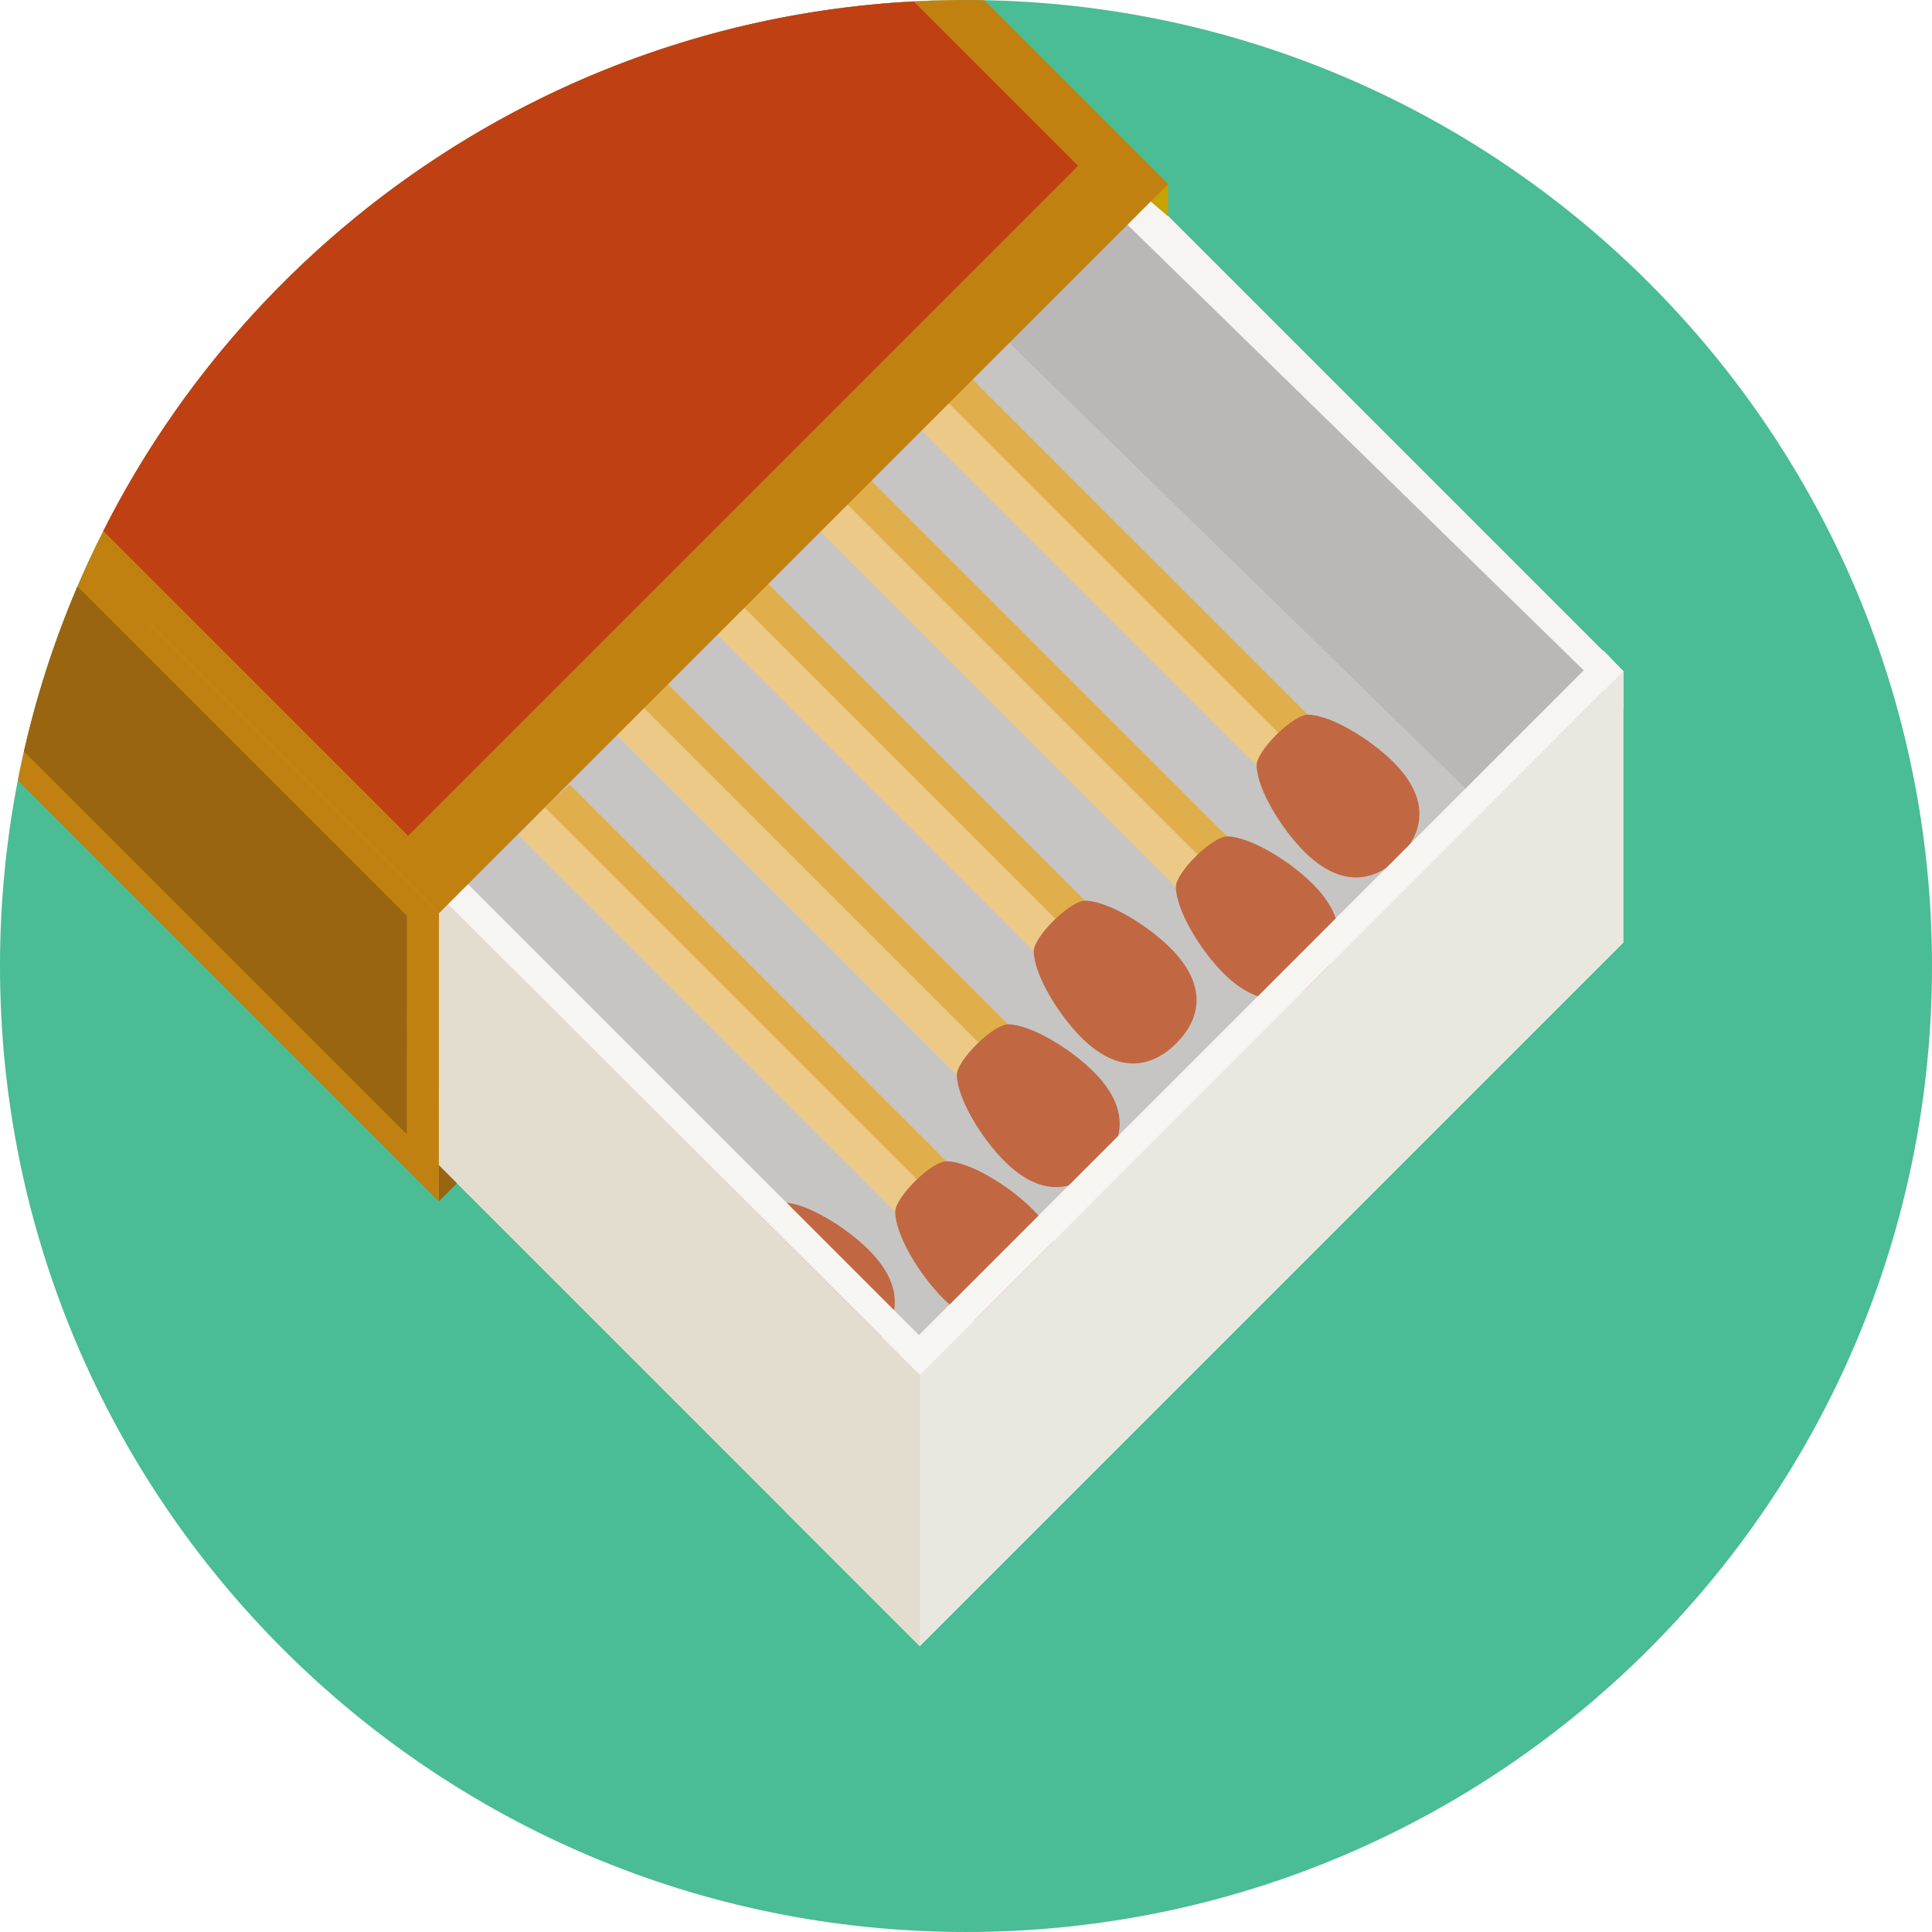
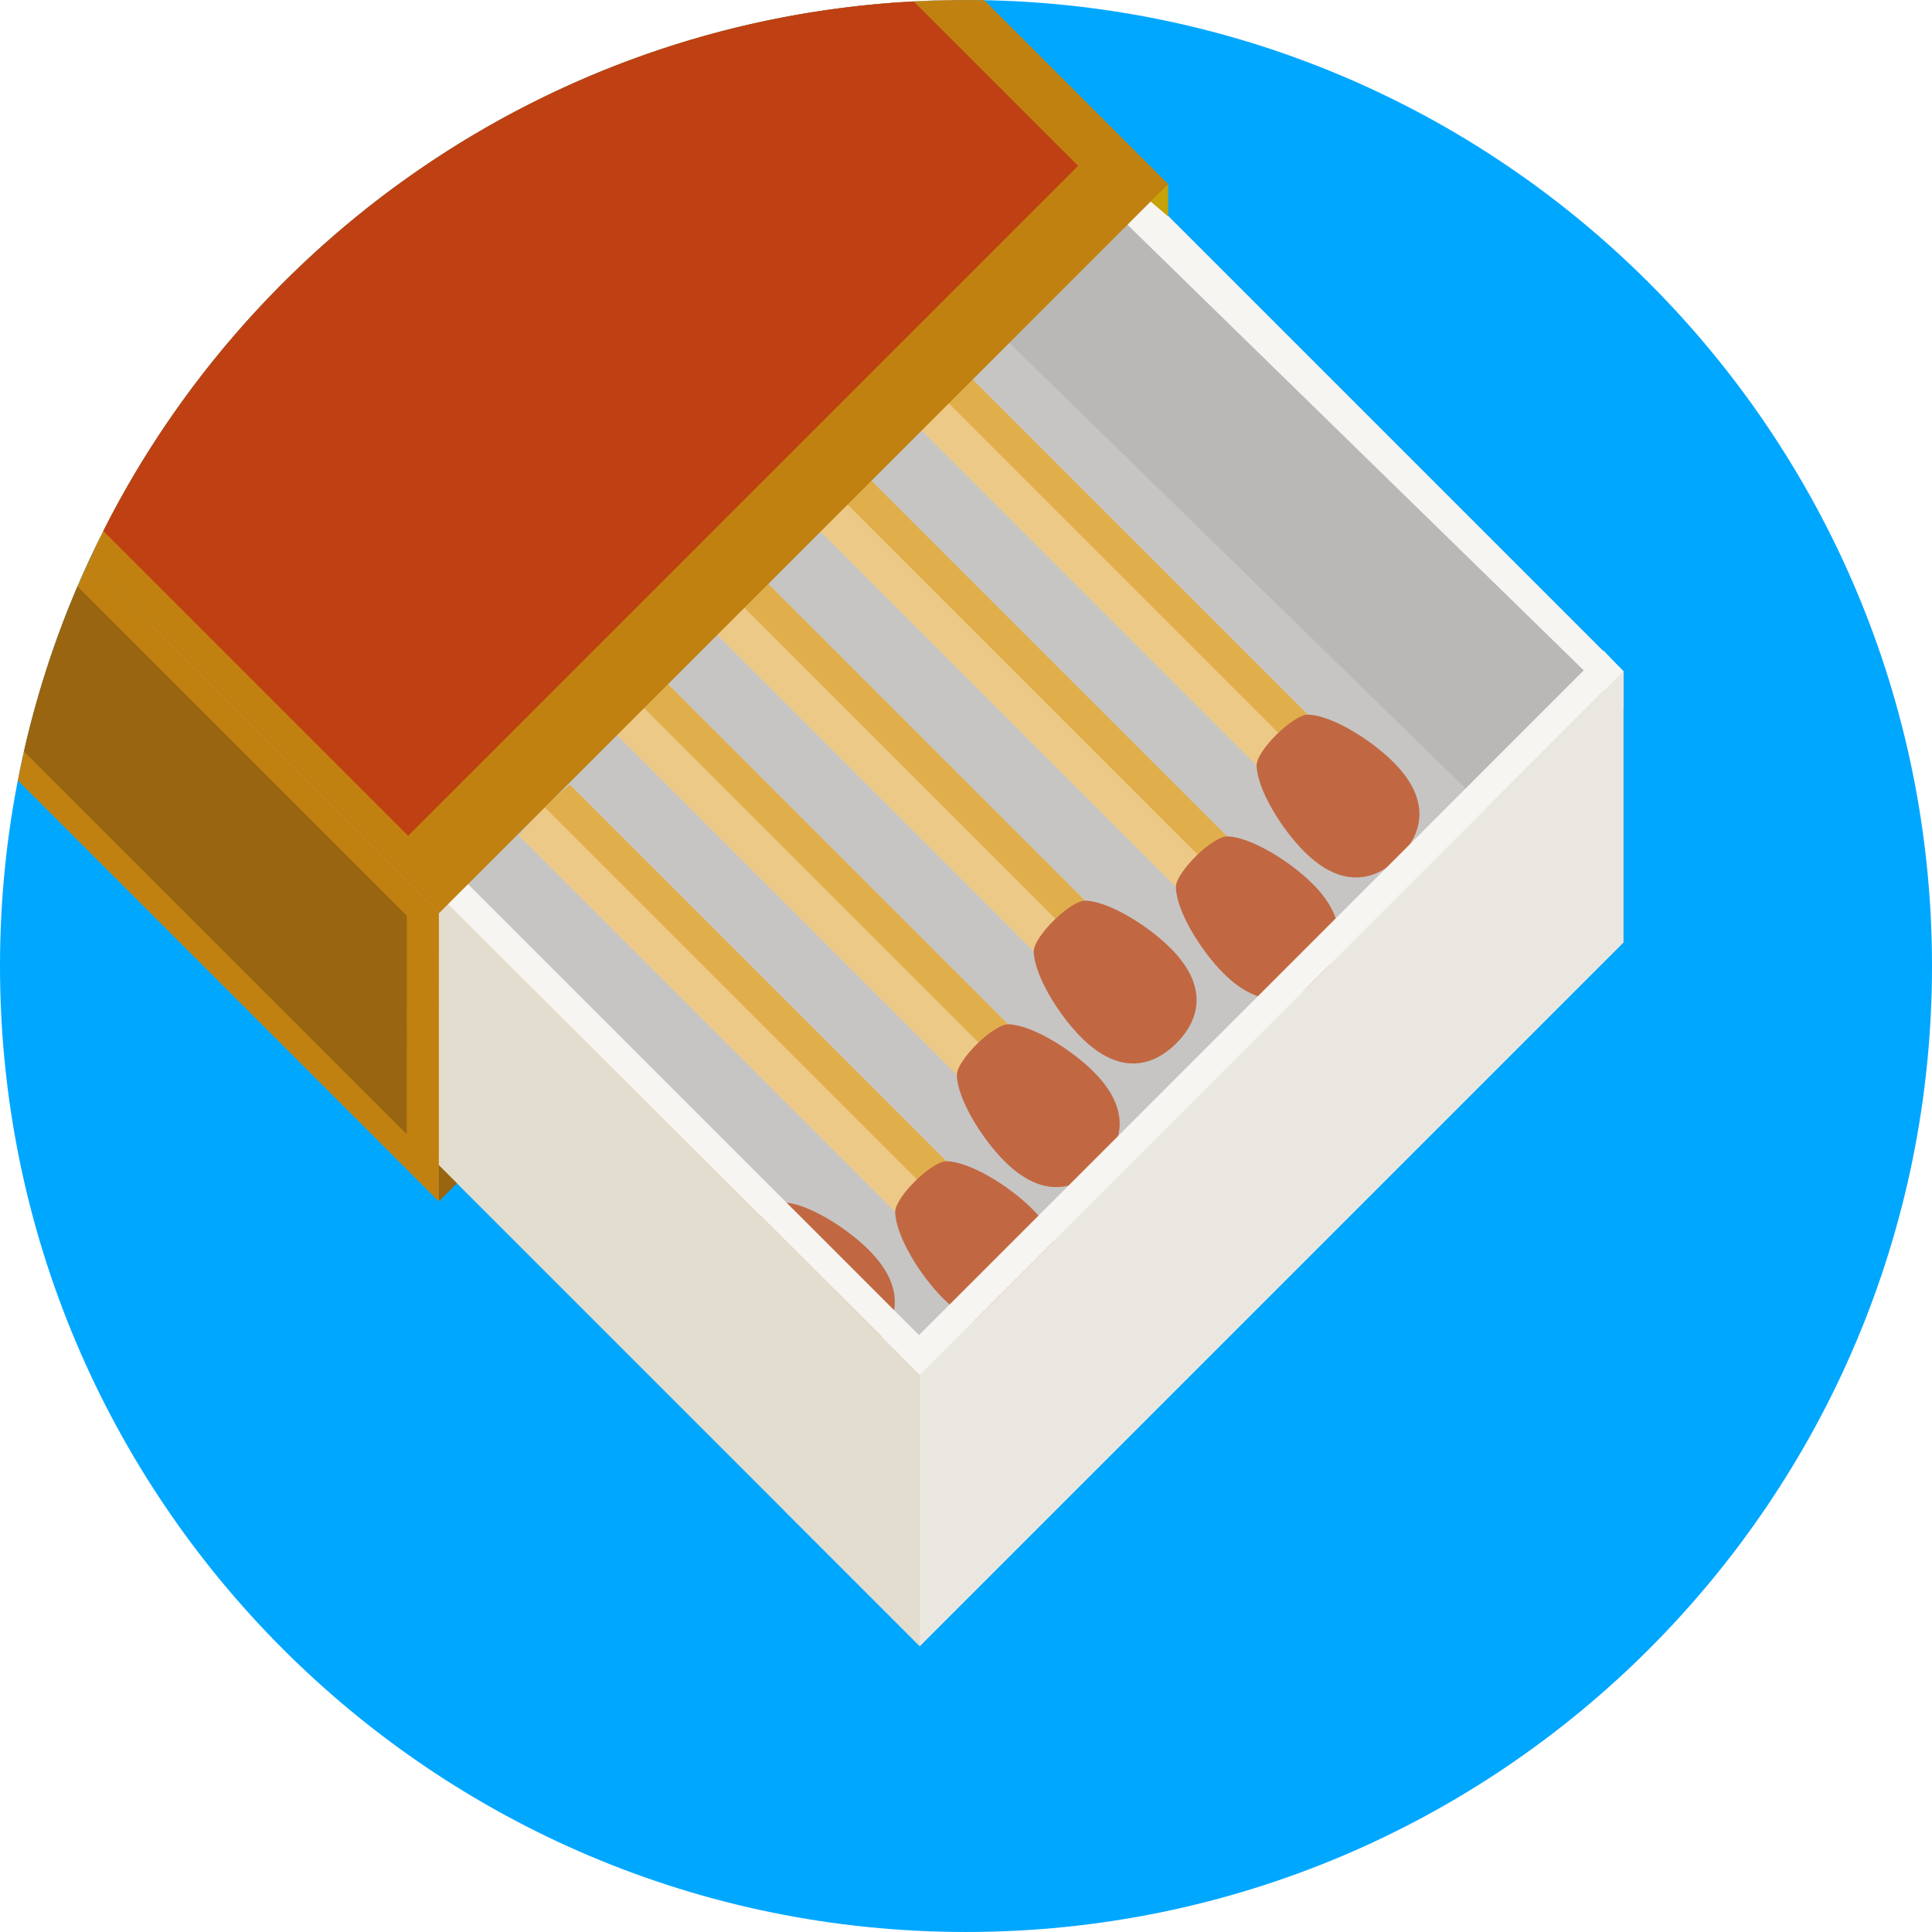
<svg xmlns="http://www.w3.org/2000/svg" version="1.1" id="Layer_1" x="0px" y="0px" viewBox="0 0 496.159 496.159" style="enable-background:new 0 0 496.159 496.159;" xml:space="preserve">
-   <path style="fill:#4ABC96;" d="M248.083,0.004C111.071,0.004,0,111.064,0,248.086c0,137.001,111.07,248.07,248.083,248.07  c137.006,0,248.076-111.069,248.076-248.07C496.159,111.063,385.089,0.004,248.083,0.004z" />
+   <path style="fill:#00A7FF;" d="M248.083,0.004C111.071,0.004,0,111.064,0,248.086c0,137.001,111.07,248.07,248.083,248.07  c137.006,0,248.076-111.069,248.076-248.07C496.159,111.063,385.089,0.004,248.083,0.004z" />
  <polygon style="fill:#EAE7E1;" points="186.943,12.116 6.274,192.785 236.217,422.727 416.886,242.059 416.886,172.375 " />
  <path style="fill:#C6C5C4;" d="M244.559,0.048c-97.182,1.355-180.854,58.567-220.338,141l211.996,211.996l180.669-180.669  L244.559,0.048z" />
  <path style="fill:#BAB8B6;" d="M244.559,0.048c-22.715,0.317-44.692,3.677-65.539,9.708l237.865,232.303v-69.683L244.559,0.048z" />
  <path style="fill:#F7F5F2;" d="M244.559,0.048c-4.531,0.063-9.033,0.245-13.502,0.548L416.886,182.08v-9.705L244.559,0.048z" />
  <path style="fill:#EDC988;" d="M104.421,212.072c-2.347,1.977-4.633,4.063-6.843,6.273c-2.206,2.206-4.288,4.487-6.262,6.83  l101.631,101.631l13.104-13.104L104.421,212.072z" />
  <path style="fill:#E0AF4C;" d="M104.421,212.072c-2.199,1.852-4.341,3.805-6.42,5.861l101.91,101.91l6.141-6.14L104.421,212.072z" />
  <path style="fill:#C16842;" d="M223.113,320.997c-5.779-5.779-15.794-11.994-21.827-12.197c-3.882-0.131-13.384,9.27-13.308,13.052  c0.122,6.088,6.345,16.218,12.204,22.077c9.498,9.498,18.089,7.823,24.421,1.49C230.936,339.086,232.611,330.495,223.113,320.997z" />
  <path style="fill:#EDC988;" d="M146.338,201.489c-2.347,1.977-4.633,4.063-6.843,6.273c-2.206,2.206-4.288,4.487-6.262,6.83  l101.631,101.631l13.104-13.104L146.338,201.489z" />
  <path style="fill:#E0AF4C;" d="M146.338,201.489c-2.199,1.852-4.341,3.805-6.42,5.861l101.91,101.91l6.141-6.14L146.338,201.489z" />
  <path style="fill:#C16842;" d="M265.03,310.413c-5.779-5.779-15.794-11.994-21.827-12.197c-3.882-0.131-13.384,9.27-13.308,13.052  c0.122,6.088,6.345,16.218,12.204,22.077c9.498,9.498,18.089,7.823,24.421,1.49C272.852,328.503,274.528,319.912,265.03,310.413z" />
  <path style="fill:#EDC988;" d="M162.171,166.322c-2.347,1.977-4.633,4.063-6.843,6.273c-2.206,2.206-4.288,4.487-6.262,6.83  l101.631,101.631l13.104-13.104L162.171,166.322z" />
  <path style="fill:#E0AF4C;" d="M162.171,166.322c-2.199,1.852-4.341,3.805-6.42,5.861l101.91,101.91l6.141-6.14L162.171,166.322z" />
  <path style="fill:#C16842;" d="M280.863,275.247c-5.779-5.779-15.794-11.994-21.827-12.197c-3.882-0.131-13.384,9.27-13.308,13.052  c0.122,6.088,6.345,16.218,12.204,22.077c9.498,9.498,18.089,7.823,24.421,1.49C288.686,293.336,290.361,284.745,280.863,275.247z" />
  <path style="fill:#EDC988;" d="M181.921,134.572c-2.347,1.977-4.633,4.063-6.843,6.273c-2.206,2.206-4.288,4.487-6.262,6.83  l101.631,101.631l13.104-13.104L181.921,134.572z" />
  <path style="fill:#E0AF4C;" d="M181.921,134.572c-2.199,1.852-4.341,3.805-6.42,5.861l101.91,101.91l6.141-6.14L181.921,134.572z" />
  <path style="fill:#C16842;" d="M300.613,243.497c-5.779-5.779-15.794-11.994-21.827-12.197c-3.882-0.131-13.384,9.27-13.308,13.052  c0.122,6.088,6.345,16.218,12.204,22.077c9.498,9.498,18.089,7.823,24.421,1.49C308.436,261.586,310.111,252.995,300.613,243.497z" />
  <path style="fill:#EDC988;" d="M218.421,118.072c-2.347,1.977-4.633,4.063-6.843,6.273c-2.206,2.206-4.288,4.487-6.262,6.83  l101.631,101.631l13.104-13.104L218.421,118.072z" />
  <path style="fill:#E0AF4C;" d="M218.421,118.072c-2.199,1.852-4.341,3.805-6.42,5.861l101.91,101.91l6.141-6.14L218.421,118.072z" />
  <path style="fill:#C16842;" d="M337.113,226.997c-5.779-5.779-15.794-11.994-21.827-12.197c-3.882-0.131-13.384,9.27-13.308,13.052  c0.122,6.088,6.345,16.218,12.204,22.077c9.498,9.498,18.089,7.823,24.421,1.49C344.935,245.086,346.611,236.495,337.113,226.997z" />
  <path style="fill:#EDC988;" d="M239.153,86.804c-2.347,1.977-4.633,4.063-6.843,6.273c-2.206,2.206-4.288,4.487-6.262,6.83  L327.68,201.538l13.104-13.104L239.153,86.804z" />
  <path style="fill:#E0AF4C;" d="M239.153,86.804c-2.199,1.852-4.341,3.805-6.42,5.861l101.91,101.91l6.141-6.14L239.153,86.804z" />
  <path style="fill:#C16842;" d="M357.845,195.729c-5.779-5.779-15.794-11.994-21.827-12.197c-3.882-0.131-13.384,9.27-13.308,13.052  c0.122,6.088,6.345,16.218,12.204,22.077c9.498,9.498,18.089,7.823,24.421,1.49C365.668,213.818,367.343,205.227,357.845,195.729z" />
  <polygon style="fill:#EAE7E1;" points="201.439,387.95 236.217,422.727 416.886,242.059 416.886,172.375 " />
  <polygon style="fill:#F7F5F2;" points="411.809,167.08 231.14,347.749 201.439,387.95 416.886,172.375 " />
  <polygon style="fill:#996511;" points="112.559,298.58 112.702,308.54 117.61,303.632 " />
  <polygon style="fill:#E2DDCF;" points="40.81,158.249 6.274,192.785 236.217,422.727 236.217,353.044 " />
  <path style="fill:#F7F5F2;" d="M27.534,134.397c-0.672,1.302-1.326,2.615-1.975,3.93l15.252,19.922l195.406,194.795v-9.964  L27.534,134.397z" />
  <polygon style="fill:#C6A206;" points="295.31,51.582 299.998,55.582 299.998,47.27 " />
  <path style="fill:#C18111;" d="M22.669,144.372C14.528,162.037,8.407,180.82,4.591,200.43l108.11,108.11l0.018-74.118  L22.669,144.372z" />
  <path style="fill:#996511;" d="M19.897,150.601C14.101,164.152,9.476,178.324,6.15,192.99l98.313,98.314l0.014-56.122  L19.897,150.601z" />
  <path style="fill:#C18111;" d="M252.791,0.063c-1.567-0.029-3.134-0.06-4.708-0.06C148.08,0.004,61.91,59.177,22.647,144.419  l90.101,90.101l187.25-187.25L252.791,0.063z" />
  <path style="fill:#BF4013;" d="M234.658,0.368C143.551,5.227,65.502,59.236,26.533,136.365l78.276,78.276L276.87,42.58  L234.658,0.368z" />
  <g>
</g>
  <g>
</g>
  <g>
</g>
  <g>
</g>
  <g>
</g>
  <g>
</g>
  <g>
</g>
  <g>
</g>
  <g>
</g>
  <g>
</g>
  <g>
</g>
  <g>
</g>
  <g>
</g>
  <g>
</g>
  <g>
</g>
</svg>
